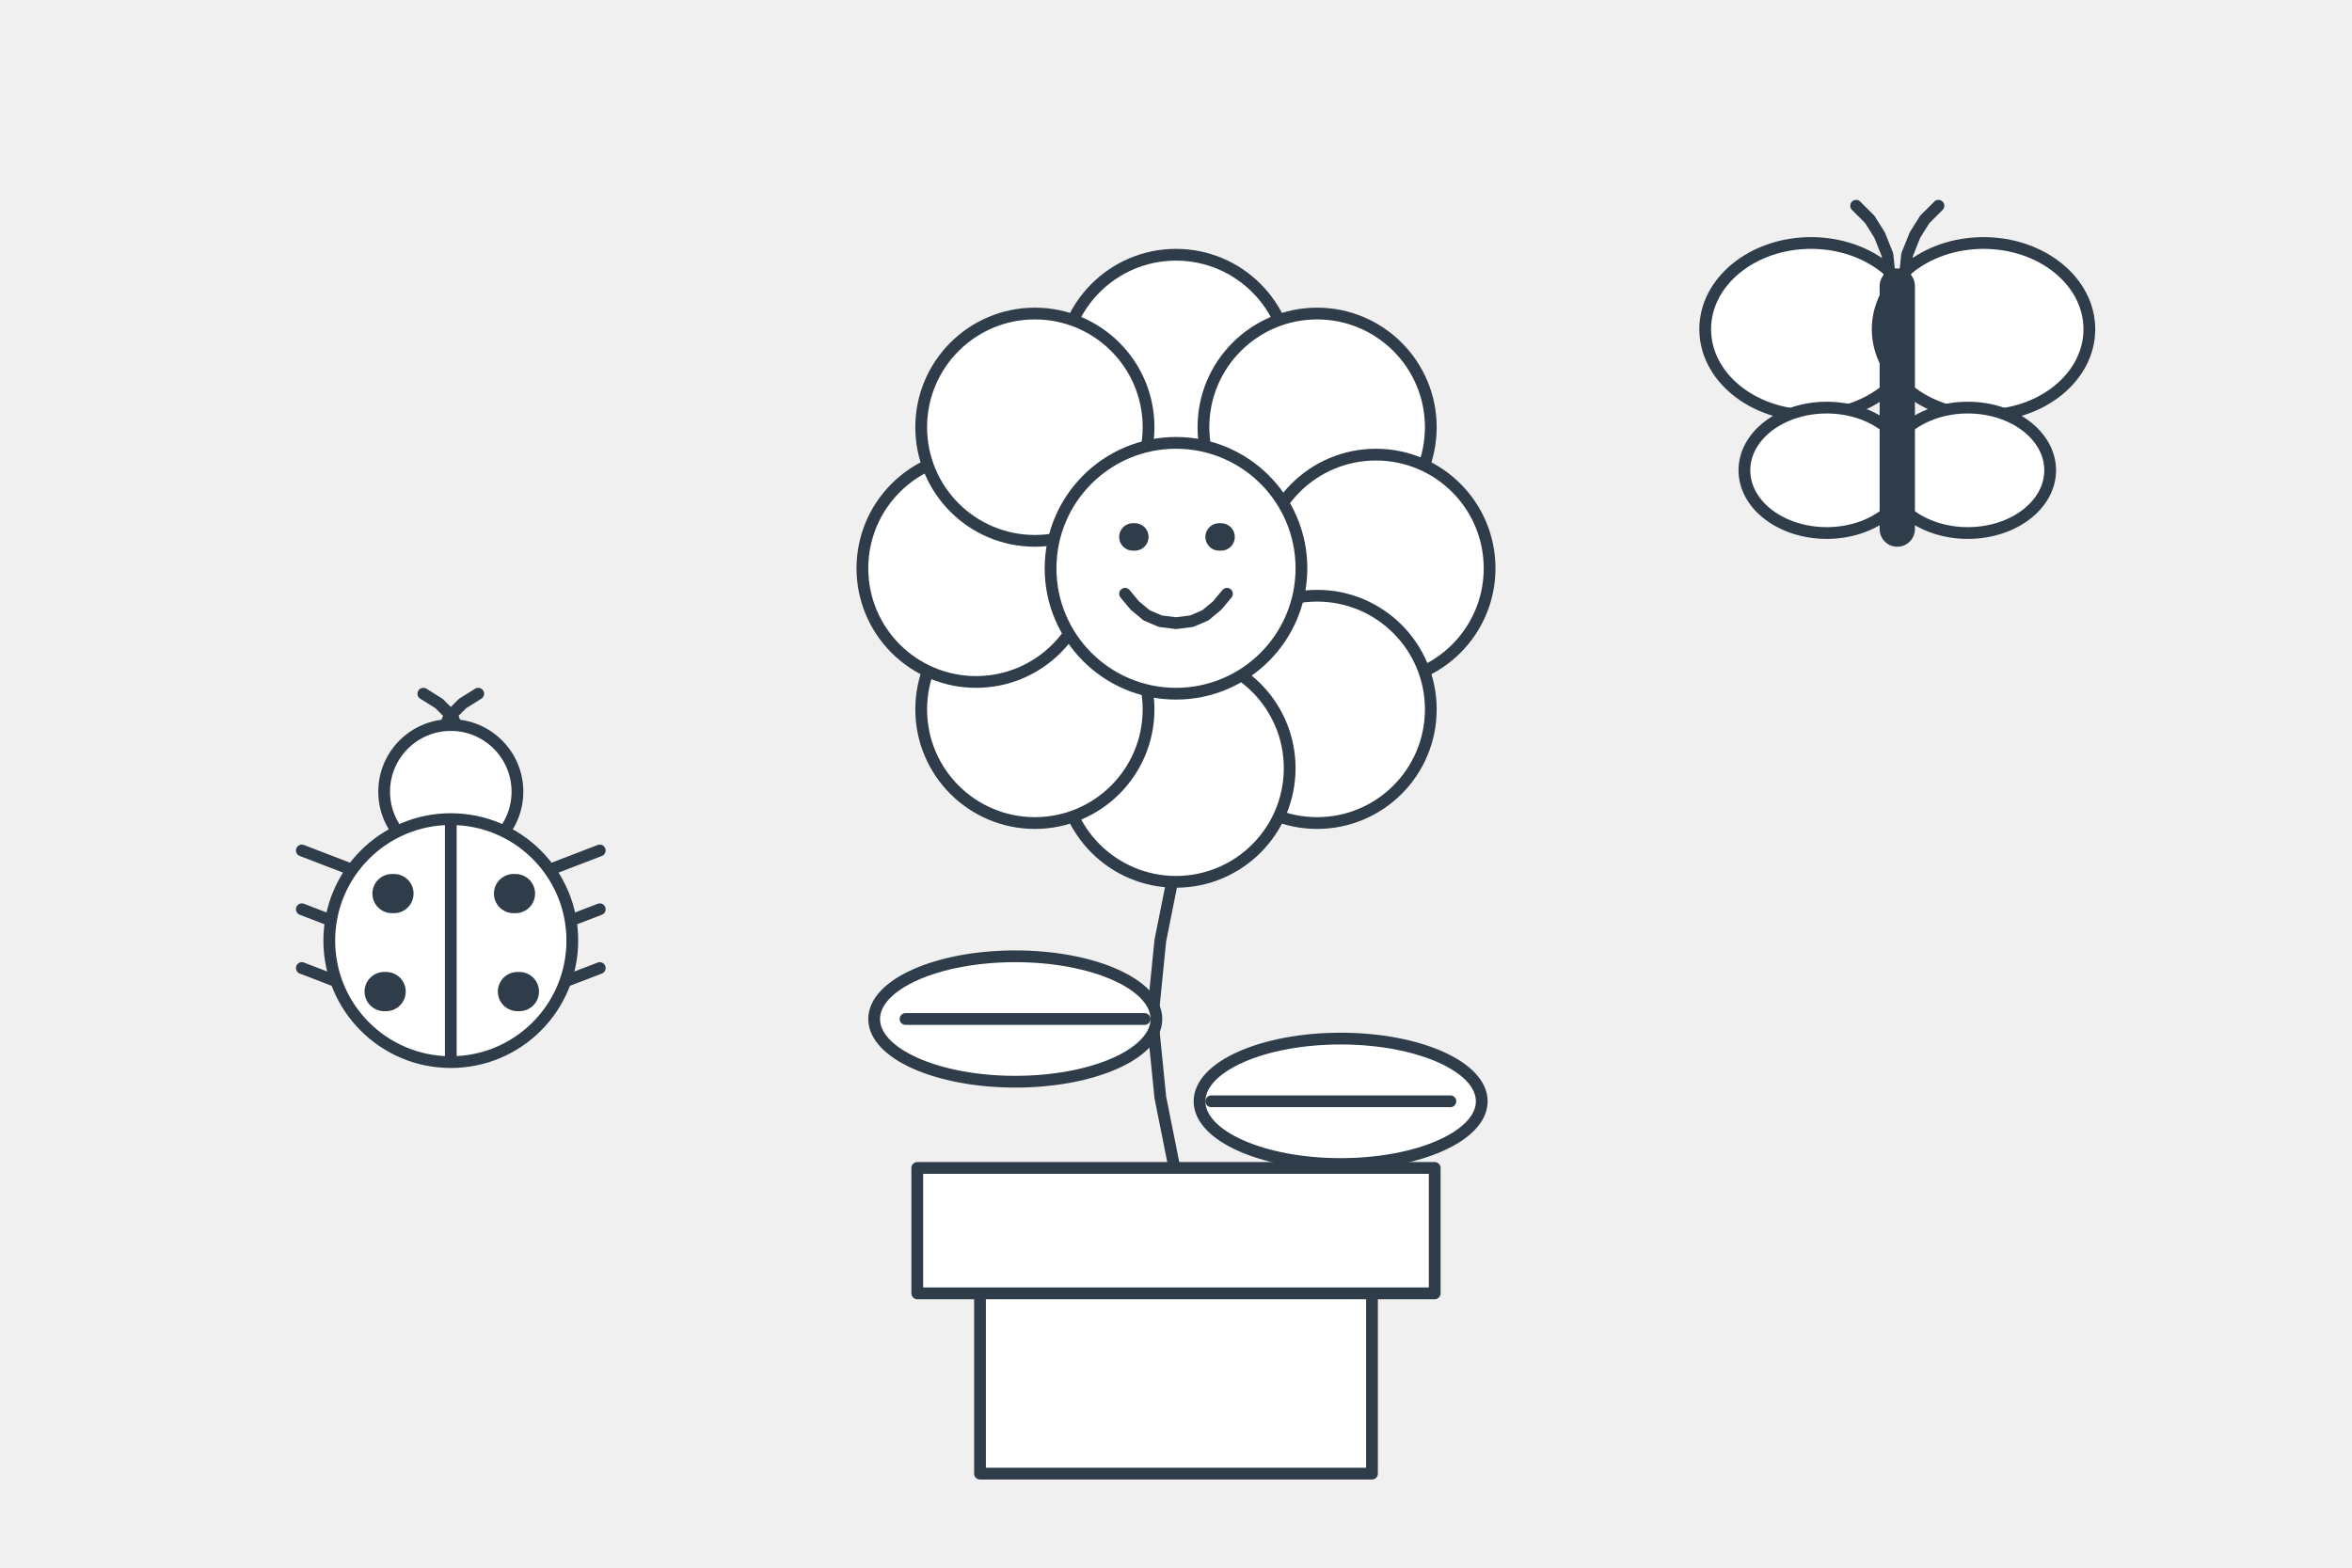
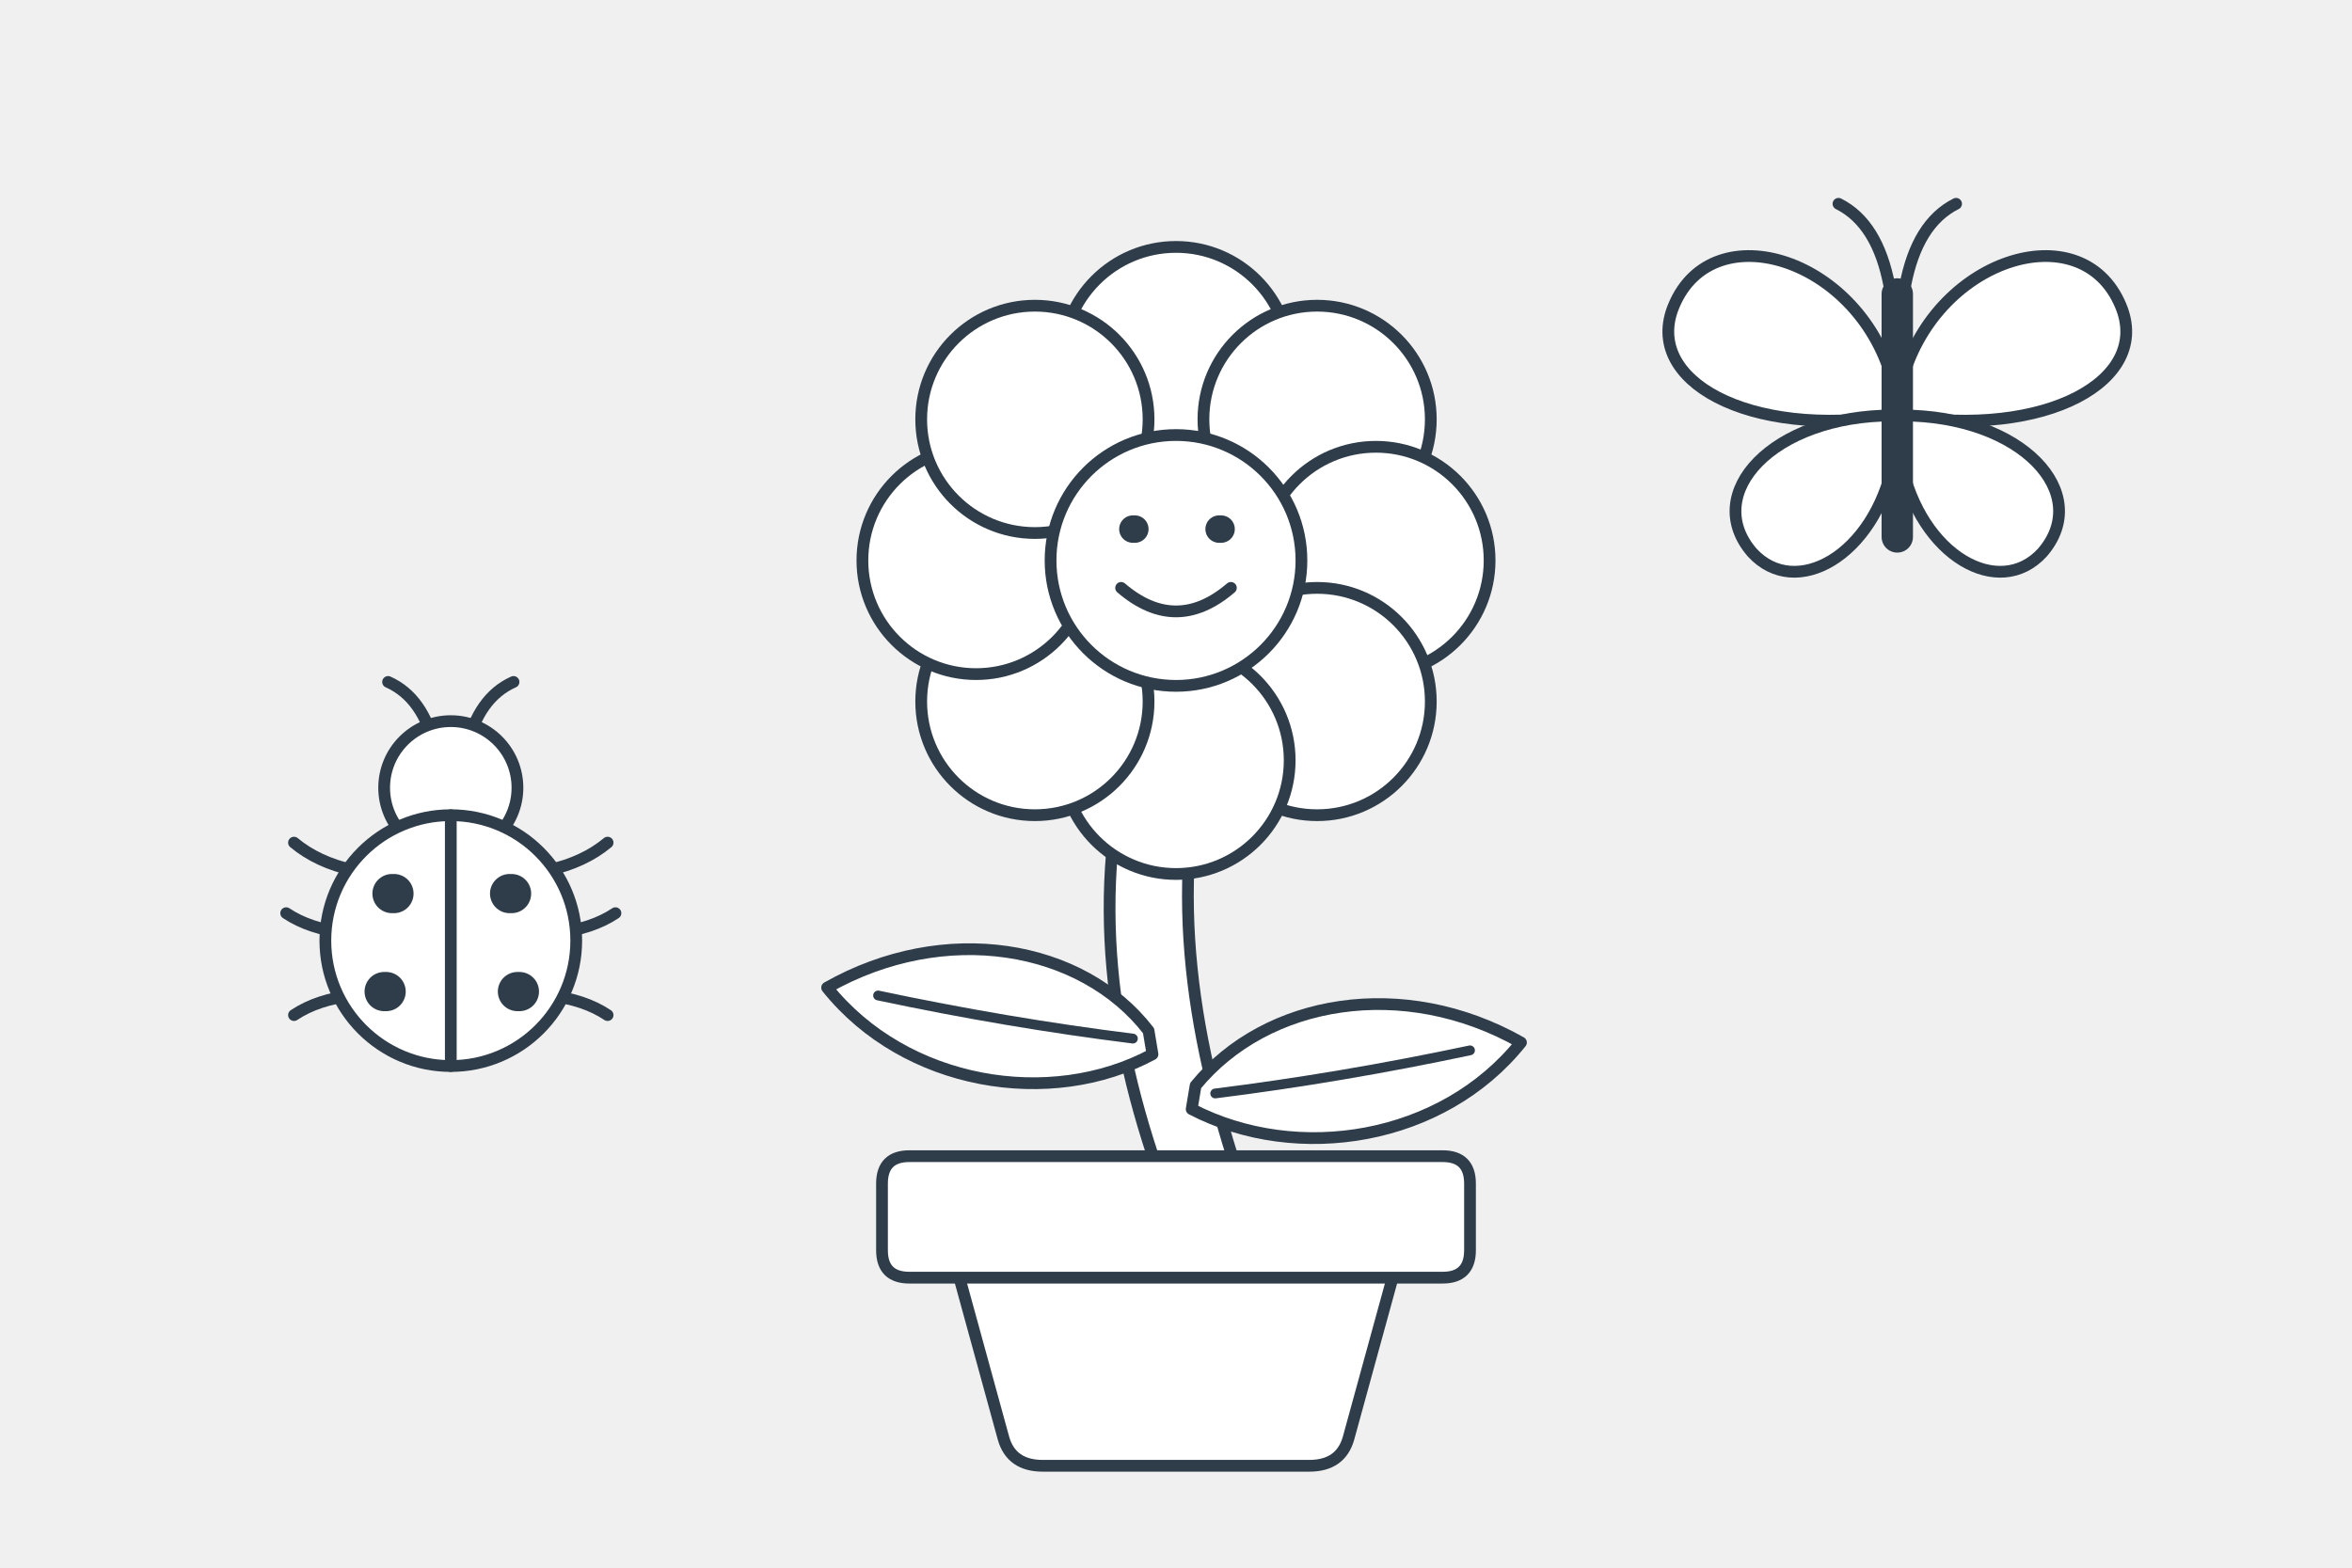
<svg xmlns="http://www.w3.org/2000/svg" viewBox="0 0 1200 800" width="1200" height="800" stroke-linecap="round" stroke-linejoin="round">
-   <polyline points="600,440 592,480 588,520 592,560 600,600" fill="none" stroke="#2f3d4a" stroke-width="6" />
-   <ellipse cx="518" cy="520" rx="72" ry="32" fill="#ffffff" stroke="#2f3d4a" stroke-width="6" />
-   <line x1="462" y1="520" x2="584" y2="520" fill="none" stroke="#2f3d4a" stroke-width="6" />
-   <ellipse cx="684" cy="562" rx="72" ry="32" fill="#ffffff" stroke="#2f3d4a" stroke-width="6" />
-   <line x1="618" y1="562" x2="740" y2="562" fill="none" stroke="#2f3d4a" stroke-width="6" />
-   <rect x="500" y="640" width="200" height="112" fill="#ffffff" stroke="#2f3d4a" stroke-width="6" />
-   <rect x="468" y="596" width="264" height="64" fill="#ffffff" stroke="#2f3d4a" stroke-width="6" />
-   <circle cx="600" cy="188" r="58" fill="#ffffff" stroke="#2f3d4a" stroke-width="6" />
-   <circle cx="672" cy="218" r="58" fill="#ffffff" stroke="#2f3d4a" stroke-width="6" />
-   <circle cx="702" cy="290" r="58" fill="#ffffff" stroke="#2f3d4a" stroke-width="6" />
-   <circle cx="672" cy="362" r="58" fill="#ffffff" stroke="#2f3d4a" stroke-width="6" />
-   <circle cx="600" cy="392" r="58" fill="#ffffff" stroke="#2f3d4a" stroke-width="6" />
-   <circle cx="528" cy="362" r="58" fill="#ffffff" stroke="#2f3d4a" stroke-width="6" />
-   <circle cx="498" cy="290" r="58" fill="#ffffff" stroke="#2f3d4a" stroke-width="6" />
-   <circle cx="528" cy="218" r="58" fill="#ffffff" stroke="#2f3d4a" stroke-width="6" />
-   <circle cx="600" cy="290" r="64" fill="#ffffff" stroke="#2f3d4a" stroke-width="6" />
-   <polyline points="578,274 579,274" fill="none" stroke="#2f3d4a" stroke-width="14" />
-   <polyline points="622,274 623,274" fill="none" stroke="#2f3d4a" stroke-width="14" />
-   <polyline points="626,303 621,309 615,314 608,317 600,318 592,317 585,314 579,309 574,303" fill="none" stroke="#2f3d4a" stroke-width="6" />
-   <ellipse cx="924" cy="168" rx="54" ry="44" fill="#ffffff" stroke="#2f3d4a" stroke-width="6" />
-   <ellipse cx="1012" cy="168" rx="54" ry="44" fill="#ffffff" stroke="#2f3d4a" stroke-width="6" />
-   <ellipse cx="932" cy="240" rx="42" ry="32" fill="#ffffff" stroke="#2f3d4a" stroke-width="6" />
-   <ellipse cx="1004" cy="240" rx="42" ry="32" fill="#ffffff" stroke="#2f3d4a" stroke-width="6" />
-   <line x1="968" y1="146" x2="968" y2="270" fill="none" stroke="#2f3d4a" stroke-width="18" />
-   <polyline points="964,140 963,130 959,120 954,112 947,105" fill="none" stroke="#2f3d4a" stroke-width="6" />
-   <polyline points="972,140 973,130 977,120 982,112 989,105" fill="none" stroke="#2f3d4a" stroke-width="6" />
-   <line x1="180" y1="444" x2="154" y2="434" fill="none" stroke="#2f3d4a" stroke-width="6" />
-   <line x1="180" y1="474" x2="154" y2="464" fill="none" stroke="#2f3d4a" stroke-width="6" />
-   <line x1="180" y1="504" x2="154" y2="494" fill="none" stroke="#2f3d4a" stroke-width="6" />
-   <line x1="280" y1="444" x2="306" y2="434" fill="none" stroke="#2f3d4a" stroke-width="6" />
-   <line x1="280" y1="474" x2="306" y2="464" fill="none" stroke="#2f3d4a" stroke-width="6" />
-   <line x1="280" y1="504" x2="306" y2="494" fill="none" stroke="#2f3d4a" stroke-width="6" />
-   <polyline points="236,386 235,376 231,366 224,359 216,354" fill="none" stroke="#2f3d4a" stroke-width="6" />
-   <polyline points="224,386 225,376 229,366 236,359 244,354" fill="none" stroke="#2f3d4a" stroke-width="6" />
-   <circle cx="230" cy="404" r="34" fill="#ffffff" stroke="#2f3d4a" stroke-width="6" />
-   <circle cx="230" cy="480" r="62" fill="#ffffff" stroke="#2f3d4a" stroke-width="6" />
-   <line x1="230" y1="420" x2="230" y2="540" fill="none" stroke="#2f3d4a" stroke-width="6" />
+   <path d="M578 376 L616 376 C596 456 608 532 636 612 L596 612 C566 532 556 456 578 376 Z" fill="#ffffff" stroke="#2f3d4a" stroke-width="6" />
+   <path d="M586 526 C552 482 482 470 422 504 C462 554 536 566 588 538 Z" fill="#ffffff" stroke="#2f3d4a" stroke-width="6" />
+   <path d="M448 508 Q514 522 578 530" fill="none" stroke="#2f3d4a" stroke-width="5" />
+   <path d="M610 554 C646 510 716 498 776 532 C736 582 662 594 608 566 Z" fill="#ffffff" stroke="#2f3d4a" stroke-width="6" />
+   <path d="M620 558 Q684 550 750 536" fill="none" stroke="#2f3d4a" stroke-width="5" />
+   <path d="M484 632 L716 632 L688 734 Q684 748 668 748 L532 748 Q516 748 512 734 Z" fill="#ffffff" stroke="#2f3d4a" stroke-width="6" />
+   <path d="M464 590 L736 590 Q750 590 750 604 L750 638 Q750 652 736 652 L464 652 Q450 652 450 638 L450 604 Q450 590 464 590 Z" fill="#ffffff" stroke="#2f3d4a" stroke-width="6" />
+   <circle cx="600" cy="184" r="58" fill="#ffffff" stroke="#2f3d4a" stroke-width="6" />
+   <circle cx="672" cy="214" r="58" fill="#ffffff" stroke="#2f3d4a" stroke-width="6" />
+   <circle cx="702" cy="286" r="58" fill="#ffffff" stroke="#2f3d4a" stroke-width="6" />
+   <circle cx="672" cy="358" r="58" fill="#ffffff" stroke="#2f3d4a" stroke-width="6" />
+   <circle cx="600" cy="388" r="58" fill="#ffffff" stroke="#2f3d4a" stroke-width="6" />
+   <circle cx="528" cy="358" r="58" fill="#ffffff" stroke="#2f3d4a" stroke-width="6" />
+   <circle cx="498" cy="286" r="58" fill="#ffffff" stroke="#2f3d4a" stroke-width="6" />
+   <circle cx="528" cy="214" r="58" fill="#ffffff" stroke="#2f3d4a" stroke-width="6" />
+   <circle cx="600" cy="286" r="64" fill="#ffffff" stroke="#2f3d4a" stroke-width="6" />
+   <polyline points="578,270 579,270" fill="none" stroke="#2f3d4a" stroke-width="14" />
+   <polyline points="622,270 623,270" fill="none" stroke="#2f3d4a" stroke-width="14" />
+   <path d="M572 300 Q600 324 628 300" fill="none" stroke="#2f3d4a" stroke-width="6" />
+   <path d="M966 196 C950 132 874 108 854 156 C838 194 892 224 966 212 Z" fill="#ffffff" stroke="#2f3d4a" stroke-width="6" />
+   <path d="M970 196 C986 132 1062 108 1082 156 C1098 194 1044 224 970 212 Z" fill="#ffffff" stroke="#2f3d4a" stroke-width="6" />
+   <path d="M966 212 C904 212 868 252 894 282 C916 306 956 284 966 236 Z" fill="#ffffff" stroke="#2f3d4a" stroke-width="6" />
+   <path d="M970 212 C1032 212 1068 252 1042 282 C1020 306 980 284 970 236 Z" fill="#ffffff" stroke="#2f3d4a" stroke-width="6" />
+   <line x1="968" y1="150" x2="968" y2="274" fill="none" stroke="#2f3d4a" stroke-width="16" />
+   <path d="M964 146 Q958 114 938 104" fill="none" stroke="#2f3d4a" stroke-width="6" />
+   <path d="M972 146 Q978 114 998 104" fill="none" stroke="#2f3d4a" stroke-width="6" />
+   <path d="M180 444 Q162 440 150 430" fill="none" stroke="#2f3d4a" stroke-width="6" />
+   <path d="M176 476 Q158 474 146 466" fill="none" stroke="#2f3d4a" stroke-width="6" />
+   <path d="M180 508 Q162 510 150 518" fill="none" stroke="#2f3d4a" stroke-width="6" />
+   <path d="M280 444 Q298 440 310 430" fill="none" stroke="#2f3d4a" stroke-width="6" />
+   <path d="M284 476 Q302 474 314 466" fill="none" stroke="#2f3d4a" stroke-width="6" />
+   <path d="M280 508 Q298 510 310 518" fill="none" stroke="#2f3d4a" stroke-width="6" />
+   <path d="M222 382 Q216 356 198 348" fill="none" stroke="#2f3d4a" stroke-width="6" />
+   <path d="M238 382 Q244 356 262 348" fill="none" stroke="#2f3d4a" stroke-width="6" />
+   <circle cx="230" cy="402" r="34" fill="#ffffff" stroke="#2f3d4a" stroke-width="6" />
+   <circle cx="230" cy="480" r="64" fill="#ffffff" stroke="#2f3d4a" stroke-width="6" />
+   <line x1="230" y1="416" x2="230" y2="544" fill="none" stroke="#2f3d4a" stroke-width="6" />
  <polyline points="200,456 201,456" fill="none" stroke="#2f3d4a" stroke-width="20" />
-   <polyline points="262,456 263,456" fill="none" stroke="#2f3d4a" stroke-width="20" />
+   <polyline points="260,456 261,456" fill="none" stroke="#2f3d4a" stroke-width="20" />
  <polyline points="196,506 197,506" fill="none" stroke="#2f3d4a" stroke-width="20" />
  <polyline points="264,506 265,506" fill="none" stroke="#2f3d4a" stroke-width="20" />
</svg>
